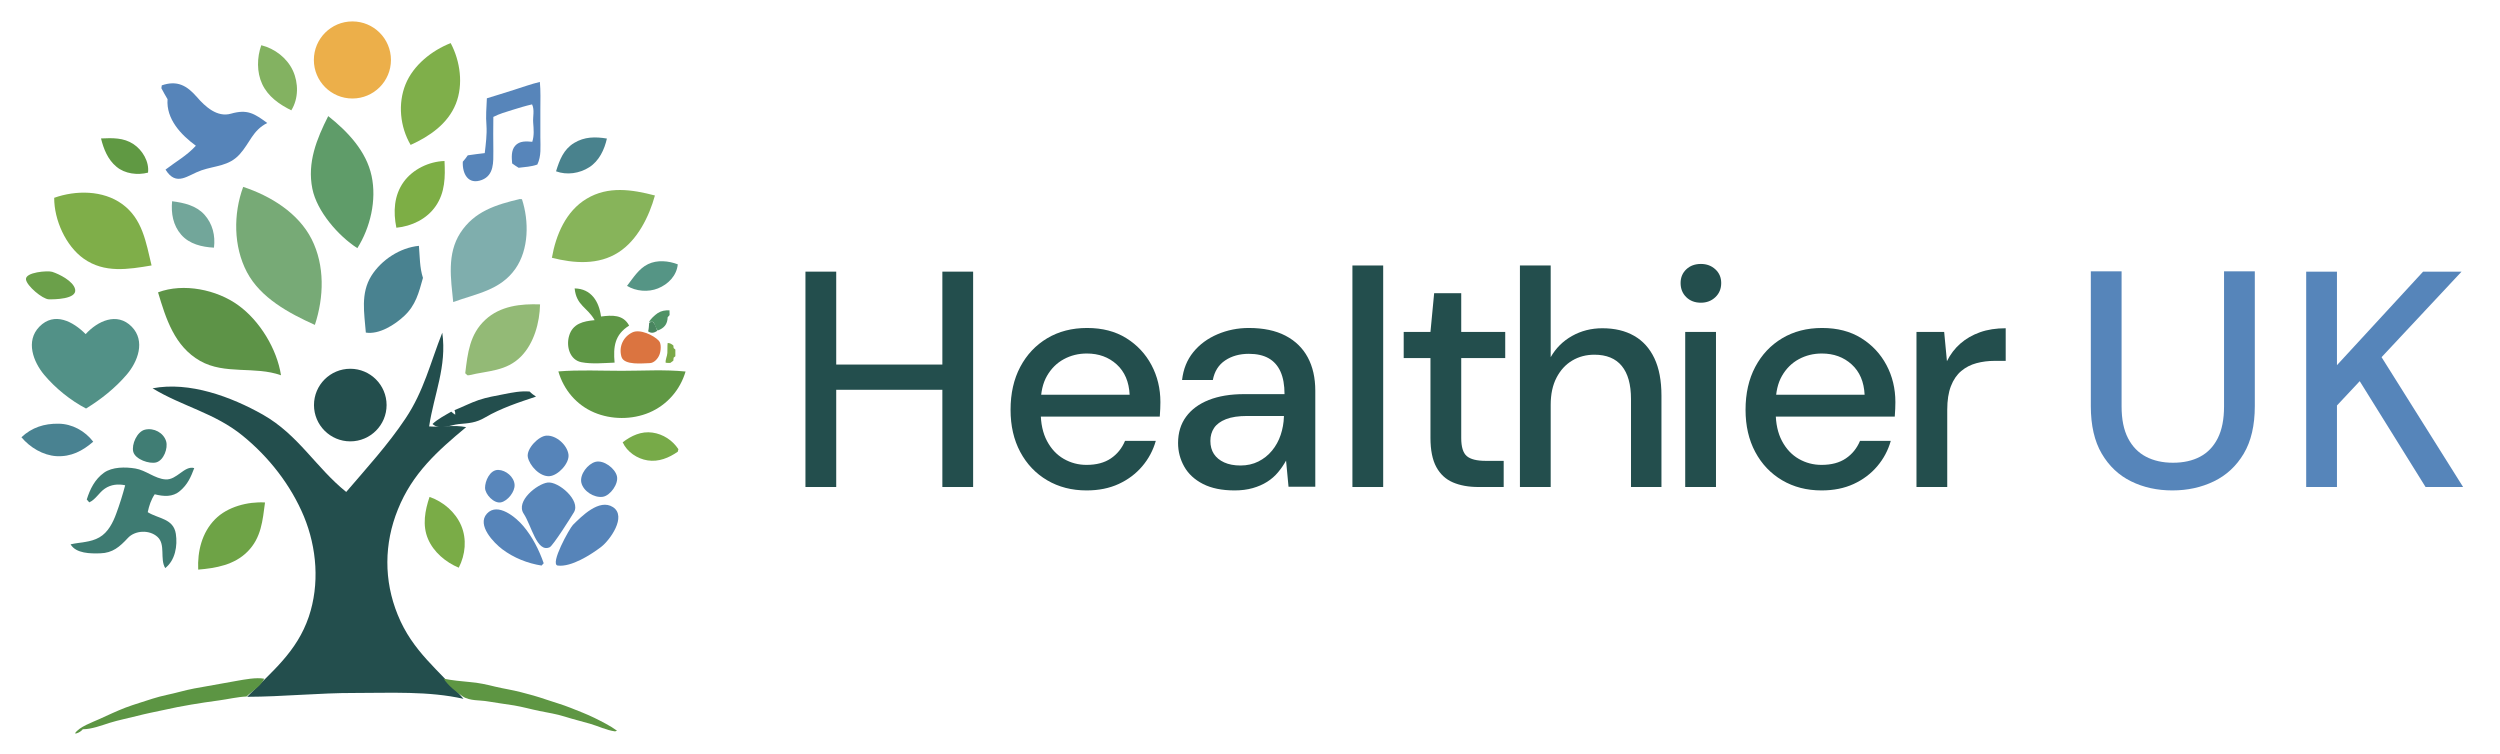
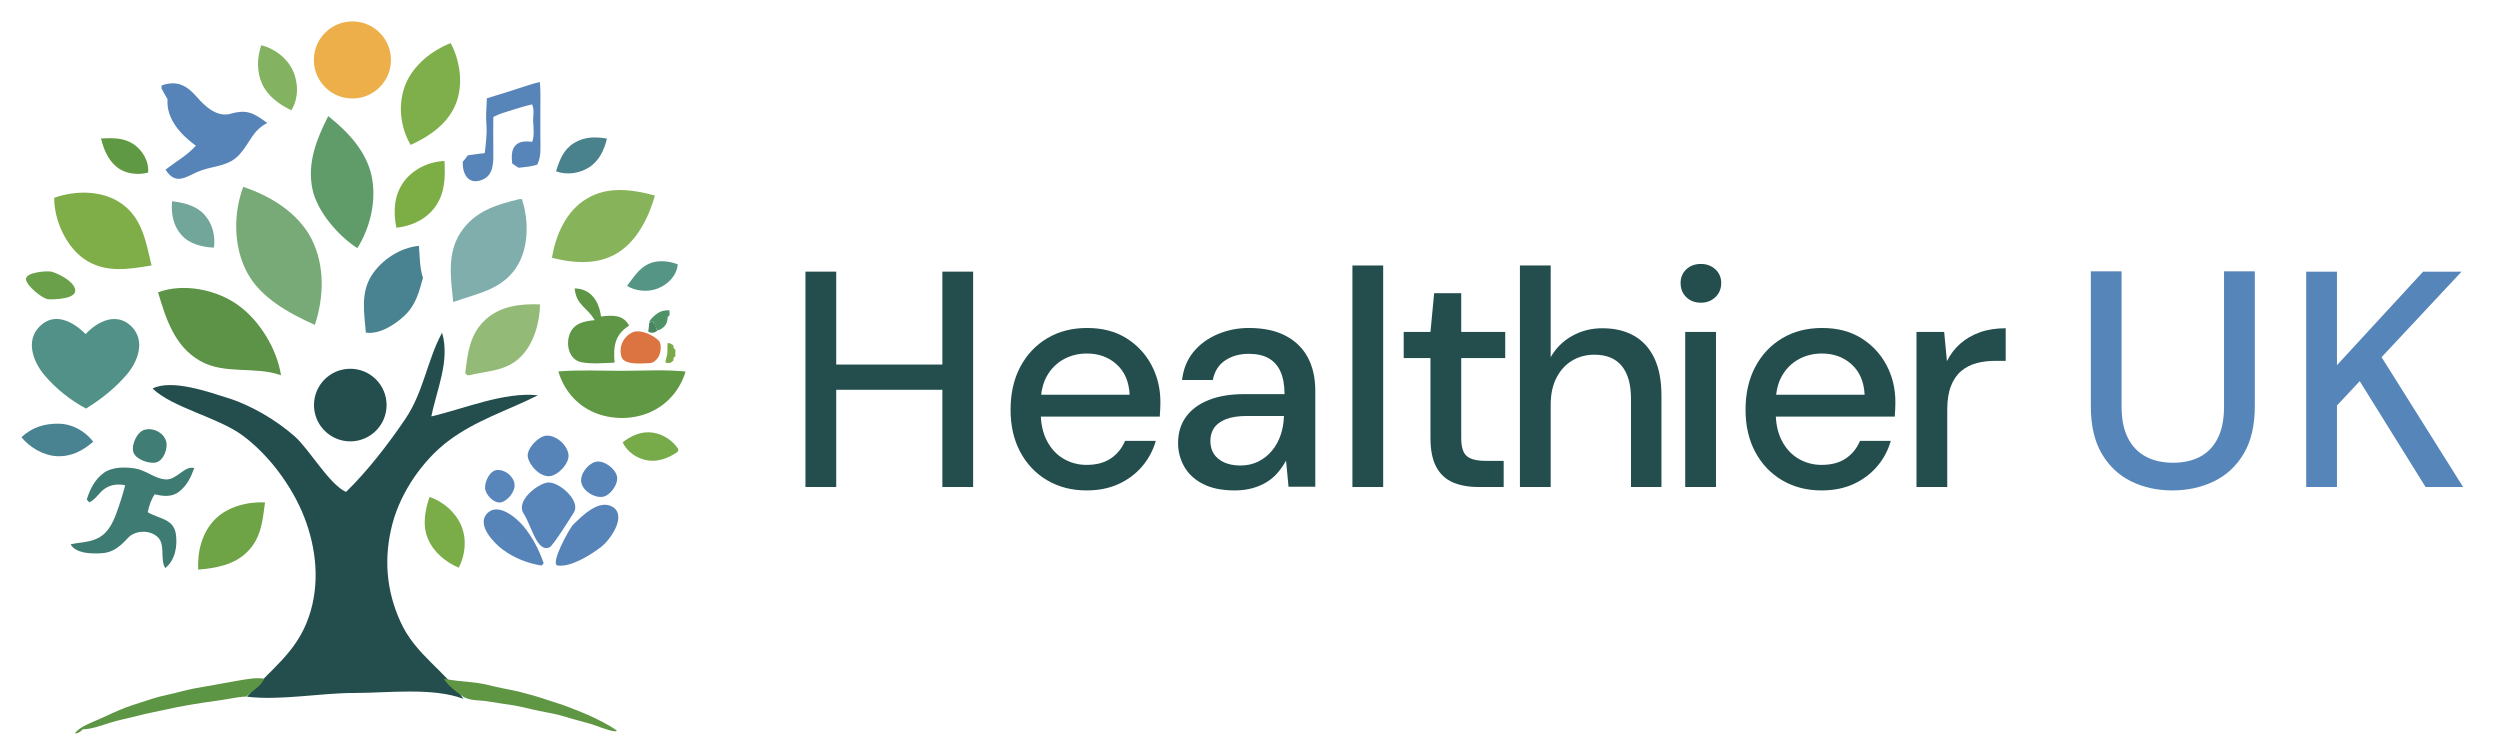
<svg xmlns="http://www.w3.org/2000/svg" viewBox="-3 -3 351.7 106.0" role="img" aria-label="Healthier UK">
  <g transform="translate(-23.47,-0.28) scale(0.14225)">
-     <path d="M602.3,672.0C568.0,664.2 530.1,666.2 495.1,666.2C459.4,666.1 423.9,669.9 388.3,670.0C413.0,644.7 437.4,625.7 449.3,590.8C460.1,558.7 457.3,522.8 444.5,491.7C431.6,460.7 409.9,432.9 383.9,411.8C356.4,389.3 323.9,382.7 294.8,364.9C331.3,357.9 372.6,373.3 403.8,390.9C439.1,410.9 456.3,443.3 486.3,467.4C506.3,444.0 527.8,420.5 544.9,394.8C563.1,367.7 569.5,339.6 581.3,309.9C586.0,343.4 573.1,370.7 568.3,402.6C580.5,403.5 592.9,400.8 604.9,403.3C576.3,427.1 551.7,449.1 537.4,484.7C523.7,518.5 523.4,554.9 537.2,588.8C551.9,625.3 578.0,643.5 602.3,672.0Z" fill="#234e4d" fill-rule="evenodd" />
+     <path d="M602.2,672.0C571.9,660.5 527.1,666.2 495.0,666.2C460.8,666.1 421.6,673.9 388.2,669.9C411.3,642.4 437.0,627.0 449.4,590.7C460.5,558.3 456.9,523.2 444.6,491.8C432.8,461.8 409.9,430.8 383.9,411.6C359.5,393.5 314.5,384.2 294.8,365.1C313.9,355.5 350.5,368.6 369.3,374.5C392.3,381.7 417.0,396.3 435.1,412.2C450.2,425.6 469.3,459.7 486.1,467.4C507.4,446.7 528.3,419.6 544.9,395.0C563.0,368.0 566.3,337.2 581.1,309.9C589.2,337.5 575.7,366.3 570.5,392.7C602.8,385.2 642.4,368.2 675.9,371.8C645.5,387.1 614.5,396.4 587.1,417.1C561.6,436.5 540.4,467.5 532.1,498.5C523.3,531.7 525.6,564.2 539.9,595.7C554.9,628.8 583.8,643.7 602.2,672.0Z" fill="#234e4d" fill-rule="evenodd" />
    <path d="M455.3,302.2C429.8,290.7 401.6,275.6 388.1,250.0C374.7,224.6 374.6,192.3 384.4,165.7C411.4,174.6 438.9,191.4 452.1,217.4C465.3,243.6 464.3,274.8 455.3,302.2Z" fill="#77aa76" fill-rule="evenodd" />
    <path d="M229.0,384.9C213.8,377.0 198.7,364.8 187.7,351.7C176.8,338.7 169.0,318.2 182.8,304.0C197.7,288.7 216.4,299.0 228.6,311.3C240.3,298.5 259.6,289.1 274.2,304.0C288.0,318.2 280.2,338.6 269.1,351.5C257.9,364.6 243.7,375.9 229.0,384.9Z" fill="#529187" fill-rule="evenodd" />
    <path d="M421.8,352.0C395.8,342.7 366.3,351.7 341.8,337.8C316.5,323.4 308.0,296.1 300.2,270.0C325.4,260.5 358.3,267.3 379.6,282.8C400.8,298.1 417.8,326.0 421.8,352.0Z" fill="#5d9347" fill-rule="evenodd" />
    <path d="M592.1,279.6C589.8,256.6 585.8,232.0 599.1,211.3C613.0,189.8 634.5,183.3 658.0,177.7L660.1,177.9C667.2,199.6 667.0,227.6 653.6,246.7C638.7,268.0 614.9,271.3 592.1,279.6Z" fill="#7faead" fill-rule="evenodd" />
    <path d="M497.3,226.3C478.4,214.1 457.3,189.9 452.8,167.5C447.6,141.6 457.1,118.3 468.5,95.7C487.6,110.8 506.2,130.3 511.4,154.9C516.5,178.7 510.2,205.9 497.3,226.3Z" fill="#5f9c69" fill-rule="evenodd" />
    <path d="M197.5,176.5C218.9,168.9 245.7,168.9 264.6,182.6C284.9,197.2 288.3,220.7 293.8,243.4C270.7,247.3 247.2,251.2 226.7,236.7C208.8,224.0 197.4,198.2 197.5,176.5Z" fill="#7fae49" fill-rule="evenodd" />
    <path d="M689.7,235.8C693.7,213.1 703.6,189.6 724.1,177.4C745.4,164.6 768.9,168.3 791.6,174.2C785.8,195.2 774.3,218.4 755.6,230.4C735.8,243.2 711.6,241.4 689.7,235.8Z" fill="#87b45a" fill-rule="evenodd" />
    <path d="M307.6,148.6C318.0,140.6 328.7,134.8 337.6,125.0C323.0,114.3 308.1,98.7 309.6,79.0C307.5,75.4 305.4,71.8 303.5,68.1L303.9,65.3C319.0,60.1 328.6,65.3 338.6,76.8C346.9,86.4 358.7,97.2 372.3,93.3C388.5,88.7 395.2,93.0 408.2,102.5C393.6,109.9 391.2,122.1 380.9,133.5C370.3,145.2 357.1,144.6 343.2,149.3C329.5,154.0 318.4,166.0 307.6,148.6Z" fill="#5684b9" fill-rule="evenodd" />
    <path d="M307.3,542.7C301.8,533.6 307.9,519.4 299.7,511.9C291.7,504.5 277.3,505.3 270.3,513.0C262.3,521.6 255.3,527.8 243.0,528.1C233.6,528.4 219.1,528.4 213.7,519.2C223.3,517.0 233.4,517.4 242.2,512.3C250.7,507.5 255.7,497.6 258.9,488.7C262.3,479.6 265.2,470.2 267.7,460.8C260.8,459.3 253.6,460.0 247.6,464.1C241.8,468.0 238.7,474.7 232.2,477.7L229.7,474.9C232.9,464.6 237.7,454.9 246.7,448.4C255.0,442.5 267.9,442.6 277.7,444.2C288.2,445.9 297.0,454.3 307.6,455.0C318.8,455.8 326.3,441.0 336.0,443.8C332.6,452.8 329.4,460.1 321.9,466.4C314.6,472.7 305.7,471.9 296.9,469.7C293.3,475.0 291.3,481.2 290.0,487.4C300.6,494.0 315.4,493.6 317.8,508.8C319.6,520.7 317.2,535.0 307.3,542.7Z" fill="#3e7b72" fill-rule="evenodd" />
    <circle cx="492.42" cy="40.18" r="38.12" fill="#ecaf4a" />
    <path d="M696.1,348.2C716.9,346.5 738.1,347.6 759.0,347.6C779.8,347.6 801.1,346.2 821.9,348.3C816.5,366.6 803.6,381.4 786.0,388.9C768.9,396.1 748.5,396.0 731.5,388.8C713.9,381.3 701.4,366.4 696.1,348.2Z" fill="#609844" fill-rule="evenodd" />
    <circle cx="490.32" cy="381.47" r="35.9" fill="#234e4d" />
    <path d="M550.0,124.2C539.5,106.3 537.2,83.4 545.0,64.2C552.7,45.3 571.0,30.8 589.6,23.5C599.1,41.3 602.3,64.6 594.7,83.6C586.8,103.3 568.8,115.7 550.0,124.2Z" fill="#7faf4a" fill-rule="evenodd" />
    <path d="M606.1,352.0L604.0,350.0C606.4,330.1 608.4,311.4 623.9,297.1C638.7,283.4 658.8,281.2 678.0,281.9C677.6,299.8 672.1,320.3 659.2,333.4C644.6,348.2 626.5,347.4 607.7,352.0L606.1,352.0Z" fill="#93ba76" fill-rule="evenodd" />
    <path d="M505.7,309.8C504.2,290.5 500.3,271.1 511.2,253.6C521.1,237.9 539.5,225.8 558.2,224.0C559.1,234.5 558.9,245.7 562.2,255.7C558.1,270.3 555.1,282.7 543.6,293.4C534.3,302.1 518.9,311.9 505.7,309.8Z" fill="#498290" fill-rule="evenodd" />
    <path d="M601.6,140.8C603.4,138.8 605.0,136.7 606.5,134.5C612.1,133.7 617.7,132.9 623.3,132.3C624.3,123.8 625.6,113.6 625.0,105.0C624.2,95.7 625.0,87.4 625.4,78.1C634.2,75.5 643.0,72.6 651.7,69.9C660.4,67.2 669.0,64.0 677.8,61.9C678.7,71.0 678.3,80.2 678.3,89.3L678.3,116.8C678.3,126.0 679.4,135.1 675.3,143.6C669.2,145.8 663.1,146.0 656.8,146.8C654.5,145.4 652.4,144.0 650.4,142.5C649.9,136.8 649.3,129.6 653.4,125.0C657.8,120.0 664.4,120.6 670.3,121.1C672.3,114.8 671.7,108.7 671.2,102.2C670.7,96.1 672.8,89.8 670.1,84.1C663.5,85.6 657.1,87.6 650.6,89.6C644.2,91.6 637.8,93.4 631.8,96.5C631.6,107.7 631.7,118.9 631.8,130.2C631.8,141.0 632.6,154.1 620.5,158.8C606.7,164.1 601.0,152.4 601.6,140.8Z" fill="#5785ba" fill-rule="evenodd" />
    <path d="M339.9,544.2C339.1,526.0 343.6,507.6 356.6,494.4C368.8,482.0 389.0,476.8 406.0,477.8C403.6,495.9 402.3,512.8 388.6,526.5C375.7,539.5 357.4,542.8 339.9,544.2Z" fill="#6ea346" fill-rule="evenodd" />
    <path d="M732.0,297.5C724.9,284.8 713.9,283.2 712.2,266.1C728.6,266.4 736.3,279.0 738.3,293.9C749.2,292.5 760.2,291.8 766.1,302.9C751.8,311.8 750.3,323.8 751.7,339.5C741.1,339.9 729.3,341.1 718.9,339.1C707.3,336.8 703.7,323.4 706.7,313.1C710.2,300.9 720.8,298.5 732.0,297.5Z" fill="#5e9645" fill-rule="evenodd" />
    <path d="M218.0,706.2C222.2,699.6 235.3,695.2 242.2,692.0C250.8,688.1 259.2,684.1 268.0,680.7C276.8,677.4 285.9,674.8 294.9,671.8C303.8,668.9 313.2,667.4 322.3,664.9C331.3,662.5 340.5,660.8 349.7,659.3L377.6,654.3C385.6,652.9 397.3,650.6 405.2,652.1C401.9,659.7 393.4,664.1 387.7,669.7C378.5,670.1 369.3,672.4 360.2,673.6C351.1,674.7 342.0,676.3 333.0,677.7C323.9,679.2 314.9,681.0 306.0,683.0C297.0,684.9 288.0,686.7 279.1,689.0C270.2,691.3 261.2,693.0 252.5,695.7C244.0,698.4 234.7,702.0 225.8,702.1C224.0,704.2 222.2,705.3 219.5,706.2L218.0,706.2Z" fill="#5c9543" fill-rule="evenodd" />
    <path d="M535.9,206.1C532.7,190.4 533.5,174.2 543.1,160.8C552.2,148.2 568.2,140.6 583.5,140.1C584.3,155.8 584.1,171.3 574.8,184.7C566.0,197.5 551.1,204.6 535.9,206.1Z" fill="#7dae45" fill-rule="evenodd" />
    <path d="M695.5,540.2C687.3,539.1 707.2,503.3 710.5,500.0C718.9,491.7 736.5,473.6 750.1,482.4C764.1,491.6 747.0,515.1 738.6,521.6C728.6,529.3 708.9,541.9 695.5,540.2Z" fill="#5684b9" fill-rule="evenodd" />
    <path d="M752.2,704.2C743.8,703.1 735.4,698.9 727.3,696.6C719.0,694.2 710.7,692.2 702.5,689.6C694.4,687.0 685.7,685.7 677.4,684.0C669.0,682.3 660.6,679.9 652.2,678.5C643.7,677.1 635.1,676.1 626.7,674.6C618.7,673.1 608.5,674.3 601.5,669.6C595.1,665.2 587.0,658.8 582.7,652.1C591.1,653.7 600.1,654.7 608.6,655.4C616.9,656.0 625.7,658.0 633.8,660.0C642.2,662.0 650.6,663.2 659.0,665.4C667.3,667.5 675.6,669.8 683.7,672.6C691.9,675.4 700.2,677.7 708.2,680.9C716.1,684.1 724.2,687.1 731.9,690.9C739.3,694.6 747.4,698.6 754.1,703.5L752.2,704.2ZM754.8,705.7L755.7,704.7L754.8,705.7Z" fill="#5e9643" fill-rule="evenodd" />
    <path d="M687.5,522.1C674.8,527.8 669.6,500.6 661.8,488.9C653.6,476.5 675.2,459.4 685.5,458.1C696.1,456.7 718.5,475.8 711.5,487.5C708.7,492.2 690.8,520.6 687.5,522.1Z" fill="#5785b9" fill-rule="evenodd" />
    <path d="M597.6,542.3C584.8,537.0 572.7,526.9 567.2,513.9C561.4,500.4 564.2,485.7 568.7,472.3C582.4,477.1 594.2,487.2 600.0,500.6C605.7,514.1 604.2,529.4 597.6,542.3Z" fill="#7aac47" fill-rule="evenodd" />
    <path d="M679.5,540.2C665.6,538.0 652.0,532.6 640.7,524.1C632.3,517.8 615.2,500.2 625.4,488.9C636.1,477.1 654.5,492.8 661.5,501.2C670.5,511.9 677.0,524.7 681.6,537.9L679.5,540.2Z" fill="#5684b9" fill-rule="evenodd" />
    <path d="M432.0,90.0C420.1,84.1 409.0,76.4 403.2,64.0C397.7,52.2 398.0,37.7 402.3,25.6C415.6,28.9 427.8,38.2 433.6,50.8C439.2,63.0 439.2,78.4 432.0,90.0Z" fill="#83b261" fill-rule="evenodd" />
    <path d="M165.1,413.3C175.4,403.6 187.7,399.7 201.7,399.9C215.2,400.0 227.9,407.0 236.1,417.7C225.5,426.9 214.1,432.8 199.7,432.0C186.5,431.2 173.5,423.4 165.1,413.3Z" fill="#498291" fill-rule="evenodd" />
-     <path d="M571.6,400.2C576.8,395.3 584.0,391.6 590.2,388.0C591.5,389.2 592.6,390.1 594.1,391.0C594.2,389.1 594.1,388.2 593.4,386.5C601.5,383.3 609.1,379.3 617.3,376.5C625.6,373.7 633.7,372.4 642.3,370.7C650.9,369.0 658.8,367.4 667.7,368.1C669.6,370.1 671.7,371.6 674.0,373.1C665.4,376.0 656.8,378.8 648.3,382.1C639.9,385.4 631.5,389.1 623.7,393.7C614.6,399.1 607.6,399.4 597.5,400.3C589.3,401.1 578.9,406.7 571.6,400.2Z" fill="#234e4d" fill-rule="evenodd" />
    <path d="M355.5,225.8C343.7,225.2 331.2,222.3 323.1,213.0C315.0,203.7 313.0,191.9 314.1,179.9C325.8,181.4 337.9,184.1 346.1,193.2C354.2,202.3 357.0,213.9 355.5,225.8Z" fill="#72a69a" fill-rule="evenodd" />
    <path d="M687.3,451.8C677.9,452.5 667.6,441.5 665.9,432.9C664.3,424.7 676.7,411.9 684.5,411.7C694.1,411.3 704.8,420.9 706.1,430.3C707.3,439.0 695.8,451.2 687.3,451.8Z" fill="#5684b9" fill-rule="evenodd" />
    <path d="M693.8,150.3C697.3,139.1 701.1,128.8 711.6,122.3C722.0,116.0 732.6,116.0 744.1,117.9C741.7,128.8 736.4,140.1 726.6,146.3C717.1,152.4 704.5,154.3 693.8,150.3Z" fill="#49828d" fill-rule="evenodd" />
    <path d="M243.8,117.8C255.1,117.3 266.1,116.9 275.9,123.4C284.8,129.3 291.6,140.7 290.3,151.6C280.0,154.3 267.4,152.8 259.1,145.8C250.5,138.7 246.4,128.3 243.8,117.8Z" fill="#609943" fill-rule="evenodd" />
    <path d="M759.7,418.3C768.2,411.8 778.1,407.1 789.2,408.7C799.7,410.2 809.0,416.3 814.8,425.1L814.2,427.6C805.4,433.7 795.3,437.9 784.4,436.2C774.1,434.6 764.1,427.9 759.7,418.3Z" fill="#77aa48" fill-rule="evenodd" />
    <path d="M786.3,340.0C779.9,340.1 761.1,342.5 758.5,333.7C755.6,323.7 760.3,313.9 769.3,309.6C776.7,306.0 790.4,312.4 795.5,317.9C798.3,320.9 797.4,328.3 796.1,331.6C794.7,335.4 790.8,340.0 786.3,340.0Z" fill="#db7440" fill-rule="evenodd" />
    <path d="M764.0,263.6C770.1,255.8 775.5,246.6 784.8,242.1C793.9,237.7 805.1,238.8 814.2,242.3C813.1,253.5 804.8,262.0 794.6,266.1C784.9,270.0 772.9,269.0 764.0,263.6Z" fill="#559585" fill-rule="evenodd" />
    <path d="M740.0,472.2C731.5,473.4 720.7,466.7 718.8,458.1C717.1,450.0 725.2,439.6 732.9,437.6C741.0,435.6 752.1,444.0 754.0,451.7C755.9,459.2 747.5,471.1 740.0,472.2Z" fill="#5684b9" fill-rule="evenodd" />
    <path d="M192.2,276.9C185.9,276.7 170.4,263.6 169.6,257.3C168.6,250.0 191.2,248.3 195.5,249.7C202.4,251.9 216.5,258.9 218.2,267.0C220.3,276.9 197.2,277.0 192.2,276.9Z" fill="#6ba04a" fill-rule="evenodd" />
    <path d="M298.3,438.2C291.6,439.9 277.8,435.3 275.7,427.7C273.8,420.4 279.5,407.6 287.3,405.8C296.1,403.7 305.7,408.9 308.2,417.3C310.2,424.0 305.9,436.2 298.3,438.2Z" fill="#407d74" fill-rule="evenodd" />
    <path d="M639.3,477.7C632.4,479.1 623.7,469.8 623.6,463.4C623.5,456.8 628.3,445.4 636.7,445.6C644.2,445.8 652.3,452.5 652.8,460.2C653.3,467.0 646.1,476.3 639.3,477.7Z" fill="#5886bb" fill-rule="evenodd" />
    <path d="M794.3,307.8C792.6,305.5 791.8,302.8 790.6,300.2L789.2,299.0L785.8,299.3C787.5,296.0 791.4,292.6 794.4,290.5C798.0,288.2 801.8,287.6 806.0,287.8L806.1,292.5L804.2,294.6C804.0,301.6 800.7,305.4 794.3,307.8Z" fill="#4f9265" fill-rule="evenodd" />
    <path d="M806.8,339.8C805.2,339.9 803.7,339.8 802.2,339.6C801.9,336.1 803.7,333.4 803.9,329.9C804.1,326.7 803.8,323.4 804.2,320.1C806.6,320.1 808.0,321.1 809.8,322.5L810.1,325.1L811.8,326.6L811.8,333.2L810.1,334.6L809.8,337.6L806.8,339.8Z" fill="#7ba948" fill-rule="evenodd" />
    <path d="M784.9,308.6C785.6,305.7 785.7,303.0 785.9,300.1L788.8,298.7C791.9,300.9 792.6,304.7 793.9,308.1C790.9,310.1 787.9,310.8 784.9,308.6Z" fill="#49855f" fill-rule="evenodd" />
  </g>
  <g transform="translate(109.83,-144.65) scale(0.24046)">
    <path d="M82.10 874.00V748.00H100.10V874.00ZM2.00 874.00V748.00H20.00V874.00ZM16.94 817.12V802.36H86.06V817.12Z" fill="#234e4d" />
    <path d="M166.46 876.00Q153.50 876.00 143.42 870.06Q133.34 864.12 127.67 853.50Q122.00 842.88 122.00 828.84Q122.00 814.44 127.67 803.73Q133.34 793.02 143.42 786.99Q153.50 780.96 166.82 780.96Q180.14 780.96 189.68 786.90Q199.22 792.84 204.44 802.65Q209.66 812.46 209.66 824.34Q209.66 826.14 209.57 828.21Q209.48 830.28 209.30 832.80H135.14V820.02H191.66Q191.12 808.68 184.10 802.29Q177.08 795.90 166.64 795.90Q159.26 795.90 153.14 799.23Q147.02 802.56 143.33 808.95Q139.64 815.34 139.64 825.06V830.10Q139.64 840.18 143.33 847.11Q147.02 854.04 153.14 857.55Q159.26 861.06 166.46 861.06Q175.10 861.06 180.68 857.28Q186.26 853.50 188.96 847.02H206.96Q204.62 855.30 199.04 861.87Q193.46 868.44 185.27 872.22Q177.08 876.00 166.46 876.00Z" fill="#234e4d" />
    <path d="M253.12 876.00Q241.96 876.00 234.58 872.22Q227.20 868.44 223.60 862.05Q220.00 855.66 220.00 848.28Q220.00 839.28 224.68 832.89Q229.36 826.50 238.00 823.08Q246.64 819.66 258.70 819.66H282.28Q282.28 811.74 279.94 806.52Q277.60 801.30 273.01 798.69Q268.42 796.08 261.40 796.08Q253.30 796.08 247.54 799.95Q241.78 803.82 240.34 811.38H222.34Q223.42 801.84 228.91 795.09Q234.40 788.34 243.04 784.65Q251.68 780.96 261.40 780.96Q274.18 780.96 282.82 785.46Q291.46 789.96 295.87 798.15Q300.28 806.34 300.28 817.68V873.84H284.62L283.18 858.54Q281.20 862.14 278.50 865.38Q275.80 868.62 272.11 870.96Q268.42 873.30 263.65 874.65Q258.88 876.00 253.12 876.00ZM256.54 861.42Q262.30 861.42 266.98 859.08Q271.66 856.74 274.99 852.69Q278.32 848.64 280.03 843.51Q281.74 838.38 281.92 832.98V832.44H260.50Q252.76 832.44 247.99 834.33Q243.22 836.22 241.06 839.46Q238.90 842.70 238.90 847.02Q238.90 851.52 240.97 854.67Q243.04 857.82 247.00 859.62Q250.96 861.42 256.54 861.42Z" fill="#234e4d" />
    <path d="M322.00 874.00V744.40H340.00V874.00Z" fill="#234e4d" />
    <path d="M395.74 874.00Q387.10 874.00 380.80 871.30Q374.50 868.60 371.08 862.30Q367.66 856.00 367.66 845.20V798.58H352.00V783.28H367.66L369.82 760.60H385.66V783.28H411.40V798.58H385.66V845.38Q385.66 853.12 388.90 855.91Q392.14 858.70 400.06 858.70H410.50V874.00Z" fill="#234e4d" />
    <path d="M420.00 874.00V744.40H438.00V798.04Q442.50 790.12 450.51 785.62Q458.52 781.12 468.24 781.12Q479.04 781.12 486.78 785.53Q494.52 789.94 498.66 798.67Q502.80 807.40 502.80 820.54V874.00H484.98V822.52Q484.98 809.74 479.58 803.17Q474.18 796.60 463.56 796.60Q456.36 796.60 450.60 800.02Q444.84 803.44 441.42 810.01Q438.00 816.58 438.00 825.94V874.00Z" fill="#234e4d" />
    <path d="M516.70 874.00V783.28H534.70V874.00ZM525.88 766.18Q520.66 766.18 517.33 762.94Q514.00 759.70 514.00 754.66Q514.00 749.80 517.33 746.65Q520.66 743.50 525.88 743.50Q530.92 743.50 534.34 746.65Q537.76 749.80 537.76 754.66Q537.76 759.70 534.34 762.94Q530.92 766.18 525.88 766.18Z" fill="#234e4d" />
    <path d="M596.46 876.00Q583.50 876.00 573.42 870.06Q563.34 864.12 557.67 853.50Q552.00 842.88 552.00 828.84Q552.00 814.44 557.67 803.73Q563.34 793.02 573.42 786.99Q583.50 780.96 596.82 780.96Q610.14 780.96 619.68 786.90Q629.22 792.84 634.44 802.65Q639.66 812.46 639.66 824.34Q639.66 826.14 639.57 828.21Q639.48 830.28 639.30 832.80H565.14V820.02H621.66Q621.12 808.68 614.10 802.29Q607.08 795.90 596.64 795.90Q589.26 795.90 583.14 799.23Q577.02 802.56 573.33 808.95Q569.64 815.34 569.64 825.06V830.10Q569.64 840.18 573.33 847.11Q577.02 854.04 583.14 857.55Q589.26 861.06 596.46 861.06Q605.10 861.06 610.68 857.28Q616.26 853.50 618.96 847.02H636.96Q634.62 855.30 629.04 861.87Q623.46 868.44 615.27 872.22Q607.08 876.00 596.46 876.00Z" fill="#234e4d" />
    <path d="M652.00 874.00V783.28H668.20L669.82 800.38Q672.88 794.26 677.74 790.03Q682.60 785.80 689.17 783.46Q695.74 781.12 704.20 781.12V800.20H697.72Q692.14 800.20 687.10 801.55Q682.06 802.90 678.19 806.14Q674.32 809.38 672.16 814.96Q670.00 820.54 670.00 828.82V874.00Z" fill="#234e4d" />
    <path d="M801.70 876.00Q788.38 876.00 777.58 870.69Q766.78 865.38 760.39 854.49Q754.00 843.60 754.00 826.68V747.84H772.00V826.86Q772.00 838.20 775.78 845.49Q779.56 852.78 786.31 856.29Q793.06 859.80 802.06 859.80Q811.24 859.80 817.90 856.29Q824.56 852.78 828.25 845.49Q831.94 838.20 831.94 826.86V747.84H849.94V826.68Q849.94 843.60 843.46 854.49Q836.98 865.38 826.00 870.69Q815.02 876.00 801.70 876.00Z" fill="#5685ba" />
    <path d="M880.00 874.00V748.00H898.00V802.72L948.40 748.00H970.90L924.10 798.04L971.80 874.00H949.84L911.32 812.08L898.00 826.30V874.00Z" fill="#5685ba" />
  </g>
</svg>
